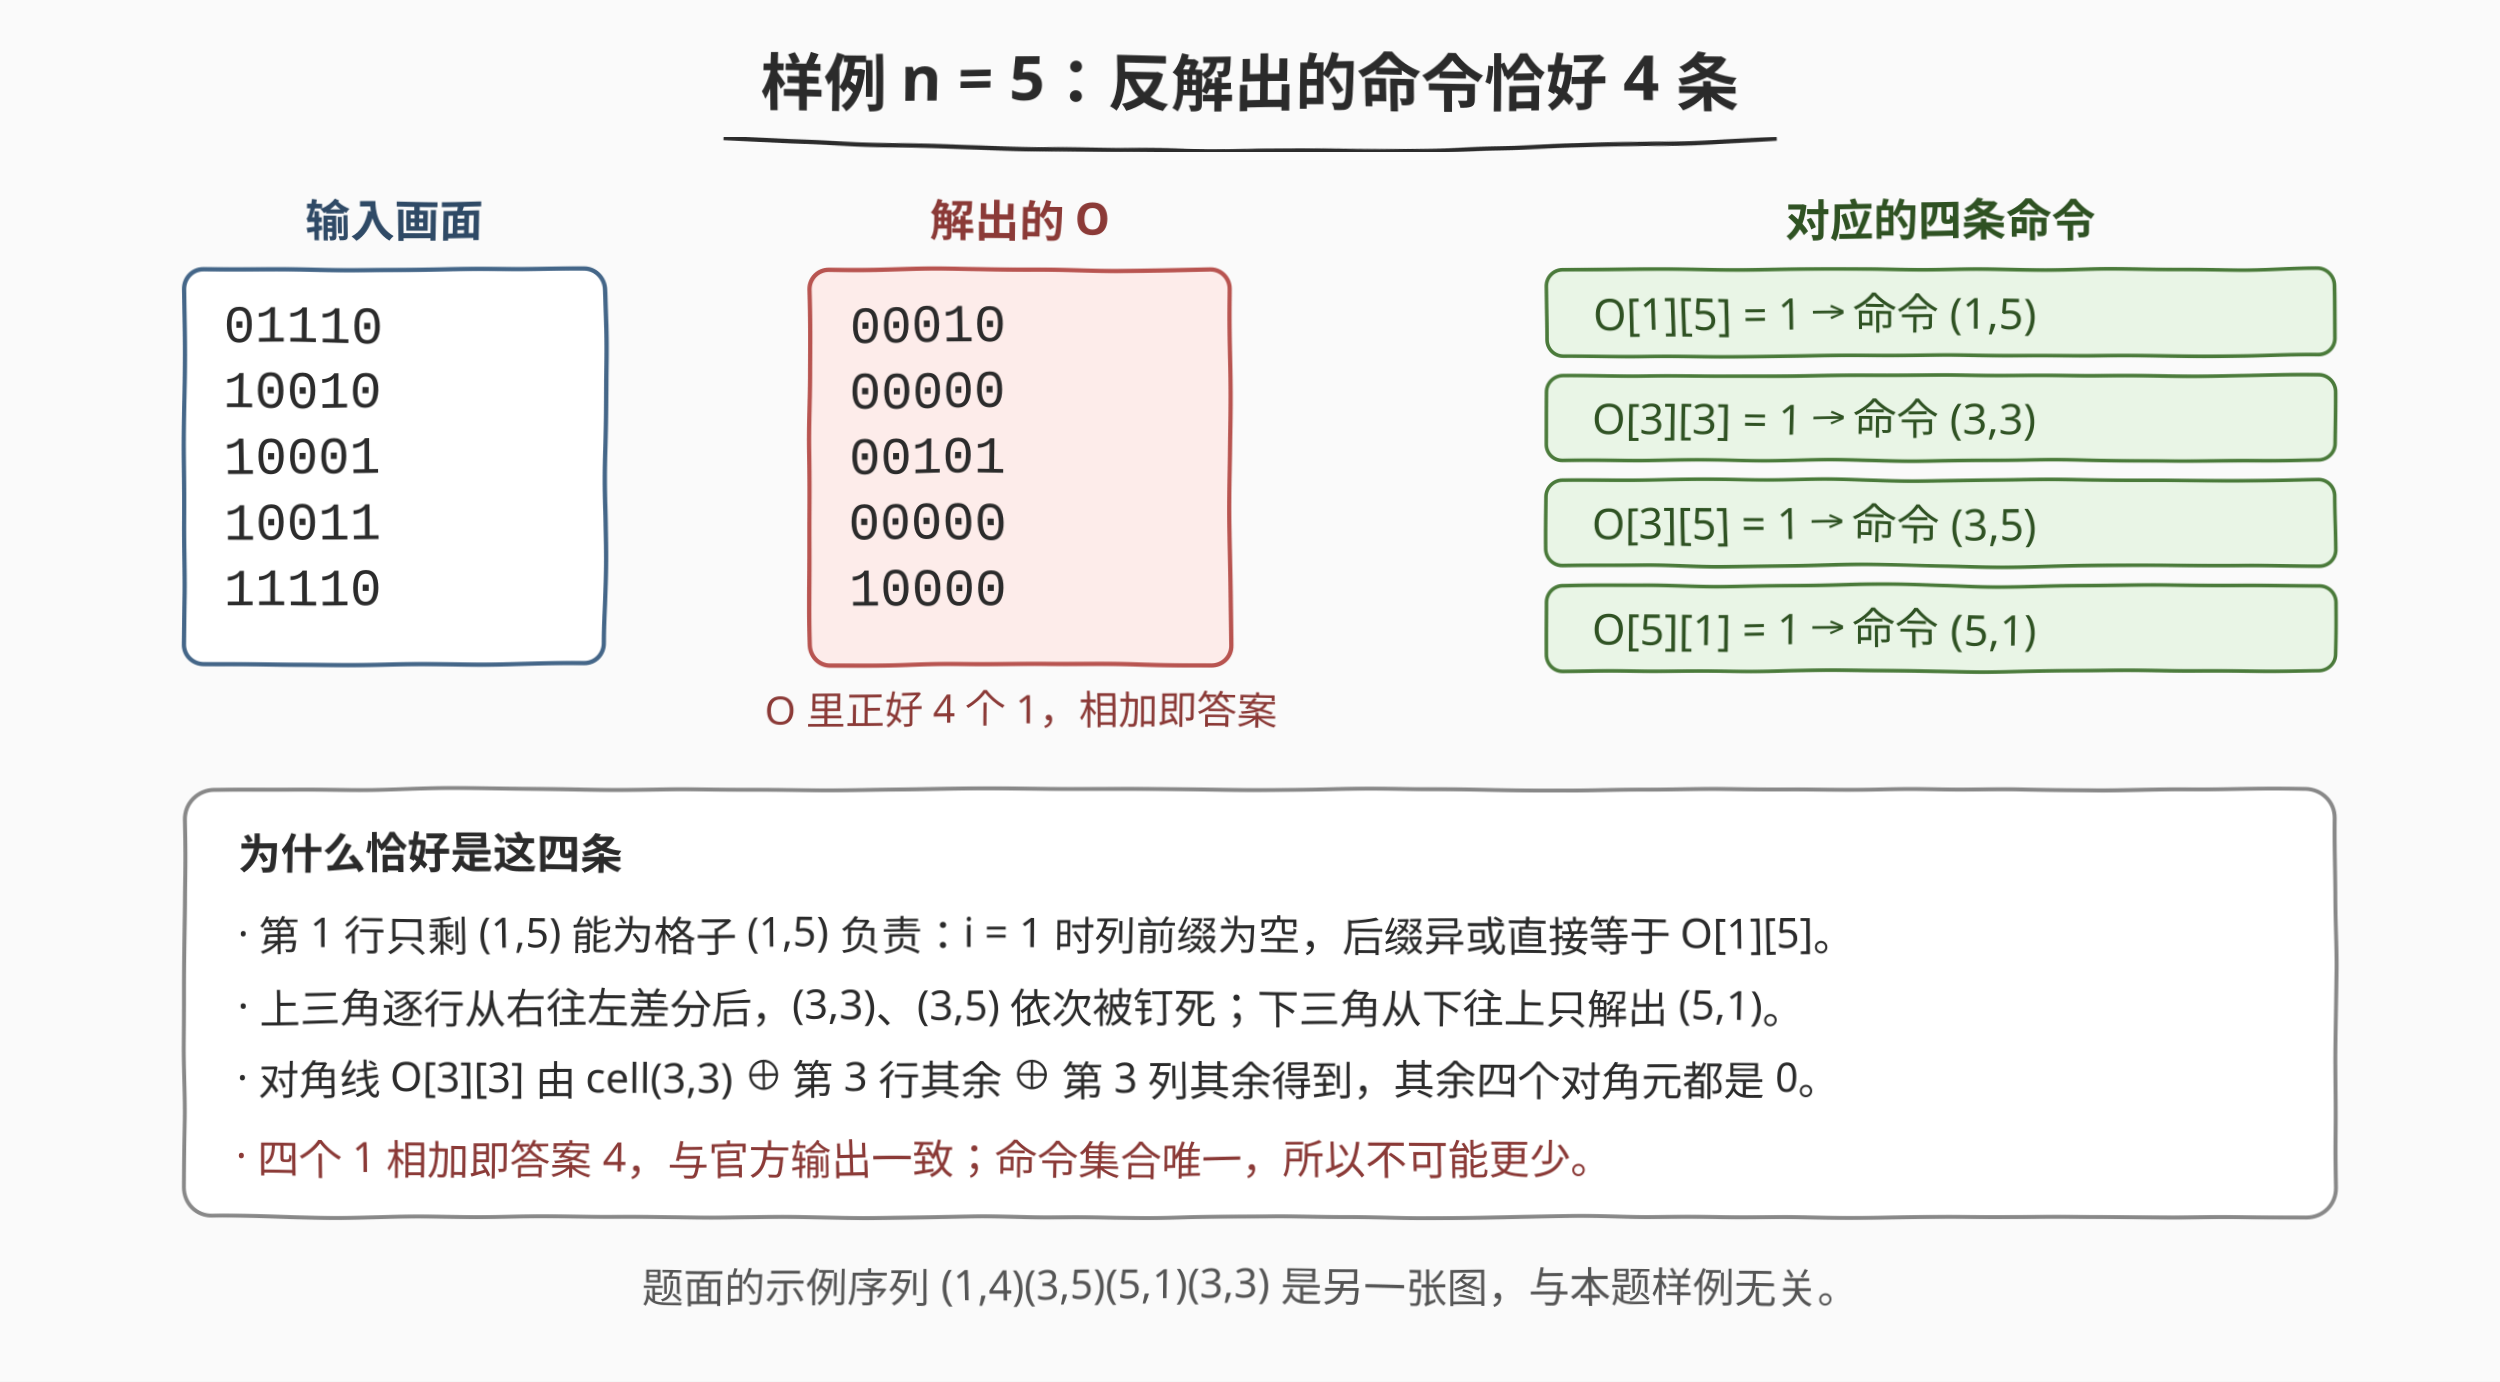
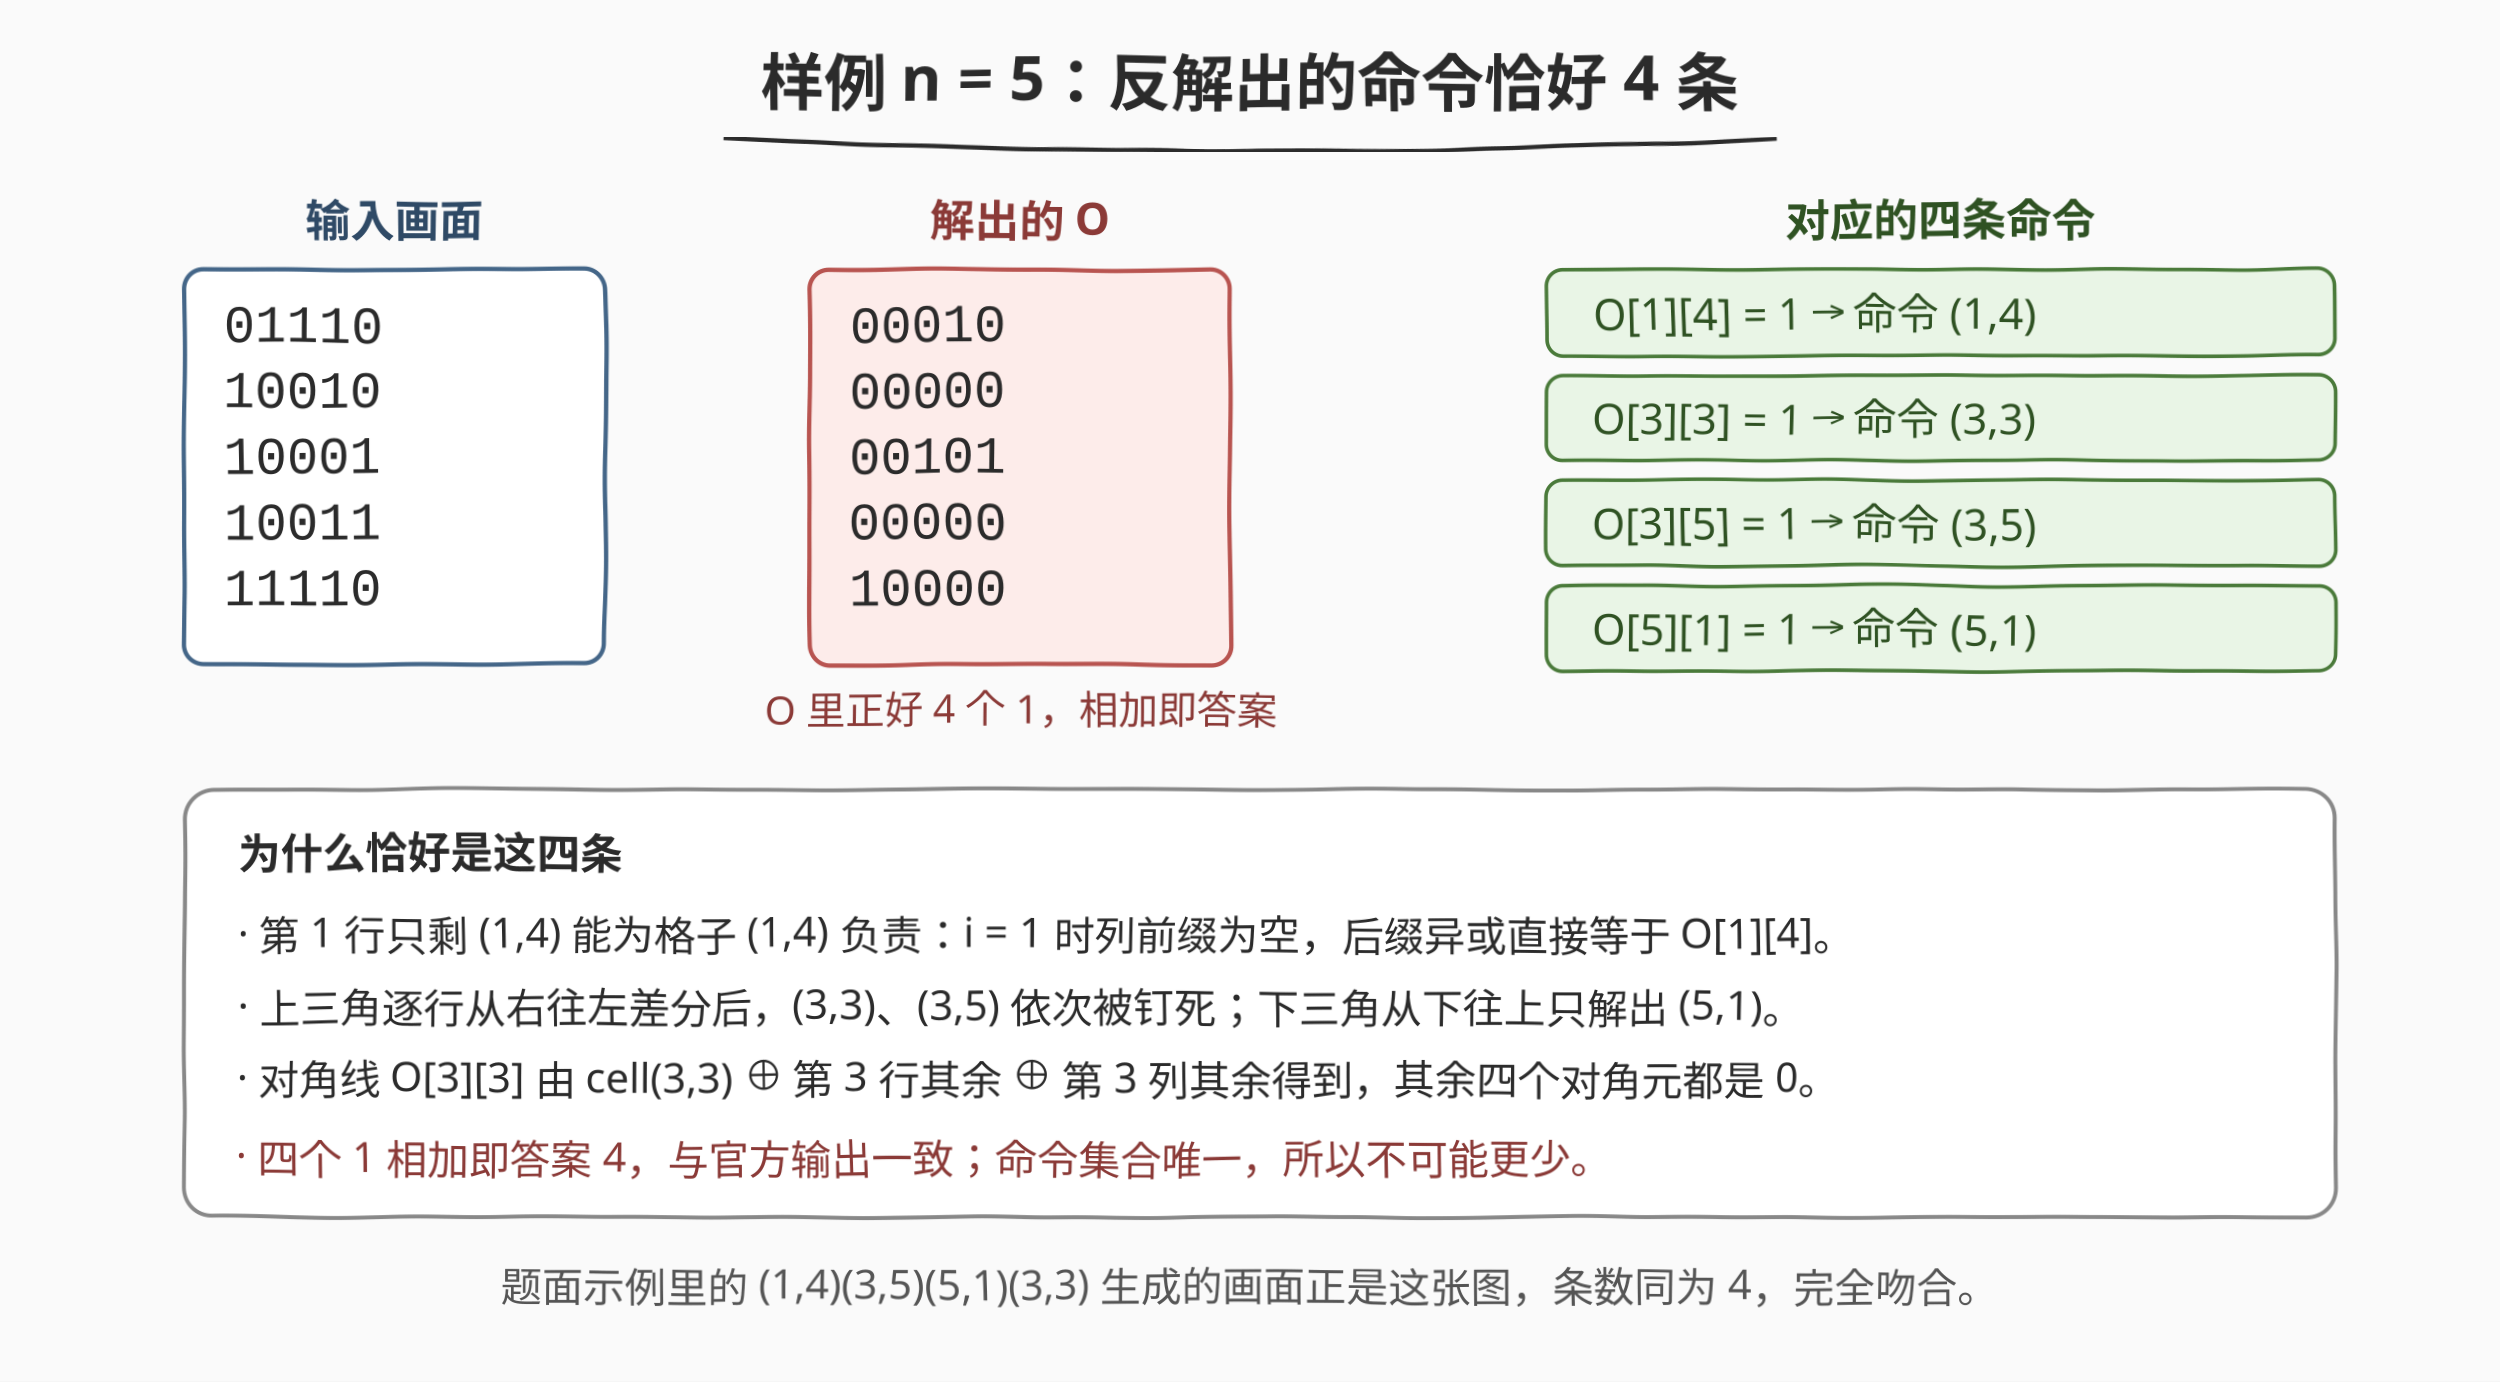
<svg xmlns="http://www.w3.org/2000/svg" width="760" height="420" viewBox="0 0 760 420" font-family="'Comic Sans MS','Marker Felt','Segoe UI','Kaiti SC',楷体,cursive">
  <defs>
    <filter id="rough2" x="-4%" y="-4%" width="108%" height="108%">
      <feTurbulence type="fractalNoise" baseFrequency="0.022" numOctaves="2" seed="29" />
      <feDisplacementMap in="SourceGraphic" scale="1.6" />
    </filter>
  </defs>
  <rect width="760" height="420" fill="#fafafa" />
  <text x="380" y="32" text-anchor="middle" font-size="19" font-weight="bold" fill="#2b2b2b" filter="url(#rough2)">样例 n = 5：反解出的命令恰好 4 条</text>
  <path d="M 220 42 Q 380 50 540 42" stroke="#2b2b2b" stroke-width="1.3" fill="none" filter="url(#rough2)" />
  <text x="120" y="72" text-anchor="middle" font-size="13.5" font-weight="bold" fill="#2f4a66" filter="url(#rough2)">输入画面</text>
  <g filter="url(#rough2)" font-family="'Courier New',monospace" font-size="16" fill="#2b2b2b">
    <rect x="56" y="82" width="128" height="120" rx="6" fill="#ffffff" stroke="#446688" stroke-width="1.3" />
    <text x="68" y="104">01110</text>
    <text x="68" y="124">10010</text>
    <text x="68" y="144">10001</text>
    <text x="68" y="164">10011</text>
    <text x="68" y="184">11110</text>
  </g>
  <text x="310" y="72" text-anchor="middle" font-size="13.5" font-weight="bold" fill="#8b3a37" filter="url(#rough2)">解出的 O</text>
  <g filter="url(#rough2)" font-family="'Courier New',monospace" font-size="16" fill="#2b2b2b">
    <rect x="246" y="82" width="128" height="120" rx="6" fill="#fdecea" stroke="#b85450" stroke-width="1.3" />
    <text x="258" y="104">00010</text>
    <text x="258" y="124">00000</text>
    <text x="258" y="144">00101</text>
    <text x="258" y="164">00000</text>
    <text x="258" y="184">10000</text>
  </g>
  <text x="310" y="220" text-anchor="middle" font-size="12" fill="#8b3a37" filter="url(#rough2)">O 里正好 4 个 1，相加即答案</text>
  <text x="590" y="72" text-anchor="middle" font-size="13.5" font-weight="bold" fill="#2f5223" filter="url(#rough2)">对应的四条命令</text>
  <g filter="url(#rough2)">
    <rect x="470" y="82" width="240" height="26" rx="5" fill="#e9f5e6" stroke="#4a7a3a" stroke-width="1.1" />
-     <text x="484" y="100" font-size="13" fill="#2f5223">O[1][5] = 1 → 命令 (1,5)</text>
+     <text x="484" y="100" font-size="13" fill="#2f5223">O[1][4] = 1 → 命令 (1,4)</text>
    <rect x="470" y="114" width="240" height="26" rx="5" fill="#e9f5e6" stroke="#4a7a3a" stroke-width="1.1" />
    <text x="484" y="132" font-size="13" fill="#2f5223">O[3][3] = 1 → 命令 (3,3)</text>
    <rect x="470" y="146" width="240" height="26" rx="5" fill="#e9f5e6" stroke="#4a7a3a" stroke-width="1.1" />
    <text x="484" y="164" font-size="13" fill="#2f5223">O[3][5] = 1 → 命令 (3,5)</text>
    <rect x="470" y="178" width="240" height="26" rx="5" fill="#e9f5e6" stroke="#4a7a3a" stroke-width="1.1" />
    <text x="484" y="196" font-size="13" fill="#2f5223">O[5][1] = 1 → 命令 (5,1)</text>
  </g>
  <g filter="url(#rough2)">
    <rect x="56" y="240" width="654" height="130" rx="9" fill="#ffffff" stroke="#888" stroke-width="1.2" />
    <text x="72" y="264" font-size="13" font-weight="bold" fill="#2b2b2b">为什么恰好是这四条</text>
-     <text x="72" y="288" font-size="12.5" fill="#2b2b2b">· 第 1 行只剩 (1,5) 能为格子 (1,5) 负责：i = 1 时列前缀为空，后缀异或直接等于 O[1][5]。</text>
+     <text x="72" y="288" font-size="12.5" fill="#2b2b2b">· 第 1 行只剩 (1,4) 能为格子 (1,4) 负责：i = 1 时列前缀为空，后缀异或直接等于 O[1][4]。</text>
    <text x="72" y="310" font-size="12.5" fill="#2b2b2b">· 上三角逐行从右往左差分后，(3,3)、(3,5) 依次被钉死；下三角从下往上只解出 (5,1)。</text>
    <text x="72" y="332" font-size="12.5" fill="#2b2b2b">· 对角线 O[3][3] 由 cell(3,3) ⊕ 第 3 行其余 ⊕ 第 3 列其余得到，其余四个对角元都是 0。</text>
    <text x="72" y="356" font-size="12.5" fill="#8b3a37">· 四个 1 相加即答案 4，与官方输出一致；命令集合唯一，所以不可能更少。</text>
  </g>
-   <text x="380" y="396" text-anchor="middle" font-size="12.5" fill="#555" filter="url(#rough2)">题面的示例序列 (1,4)(3,5)(5,1)(3,3) 是另一张图，与本题样例无关。</text>
+   <text x="380" y="396" text-anchor="middle" font-size="12.5" fill="#555" filter="url(#rough2)">题面示例里的 (1,4)(3,5)(5,1)(3,3) 生成的画面正是这张图，条数同为 4，完全吻合。</text>
</svg>
